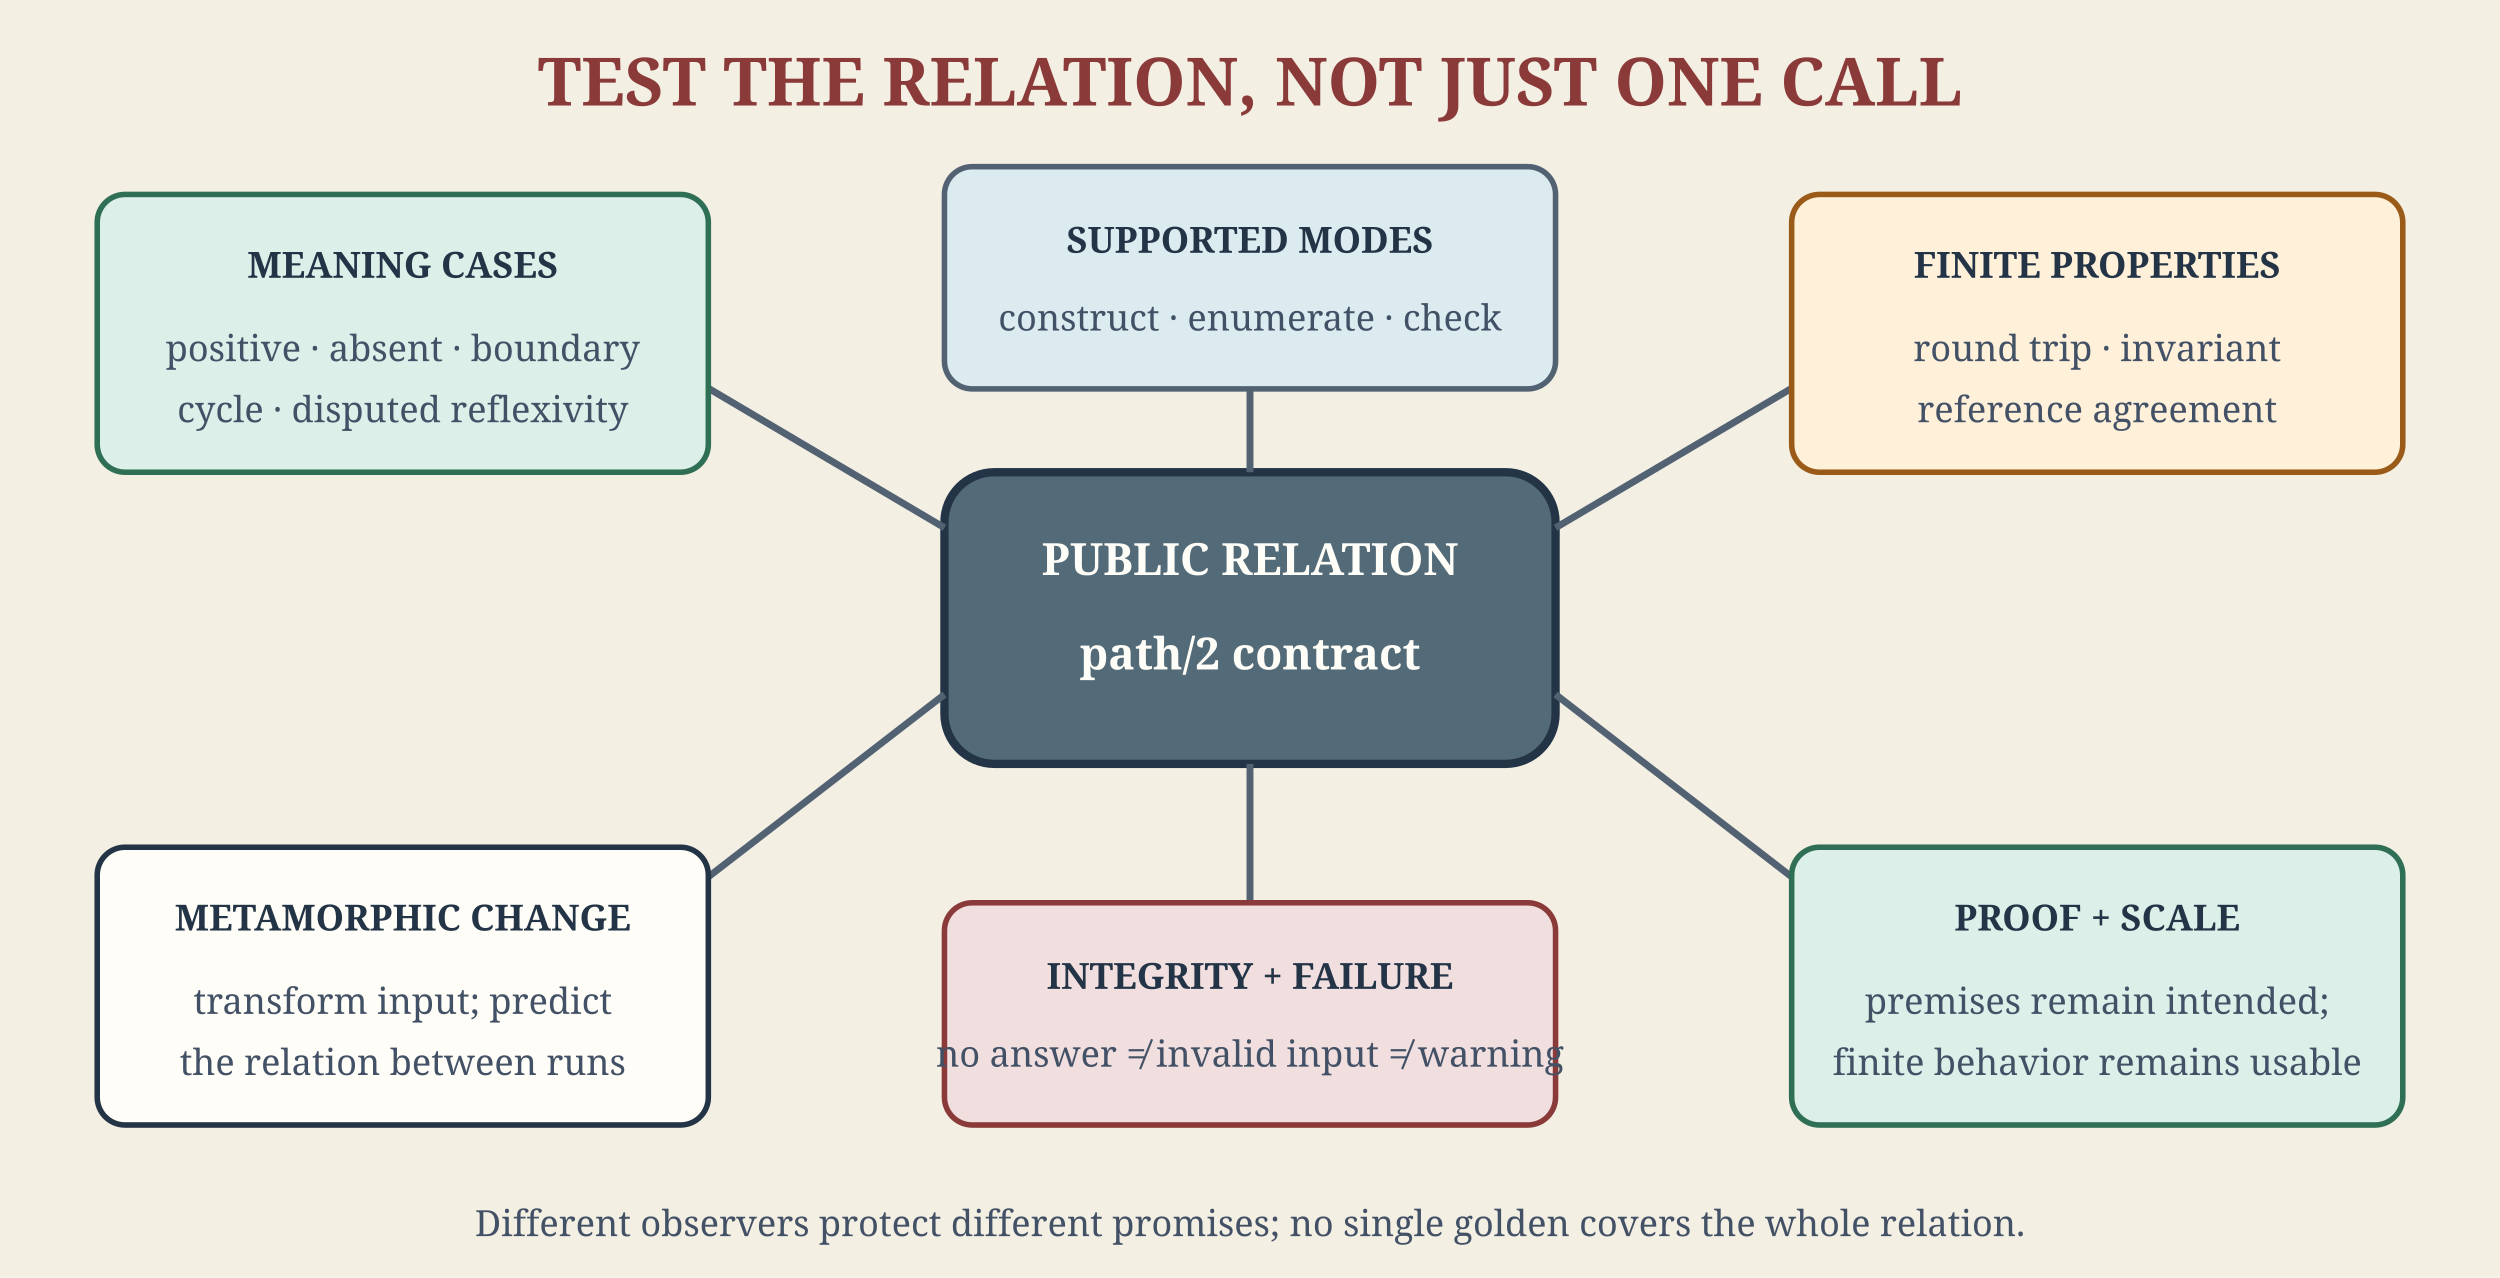
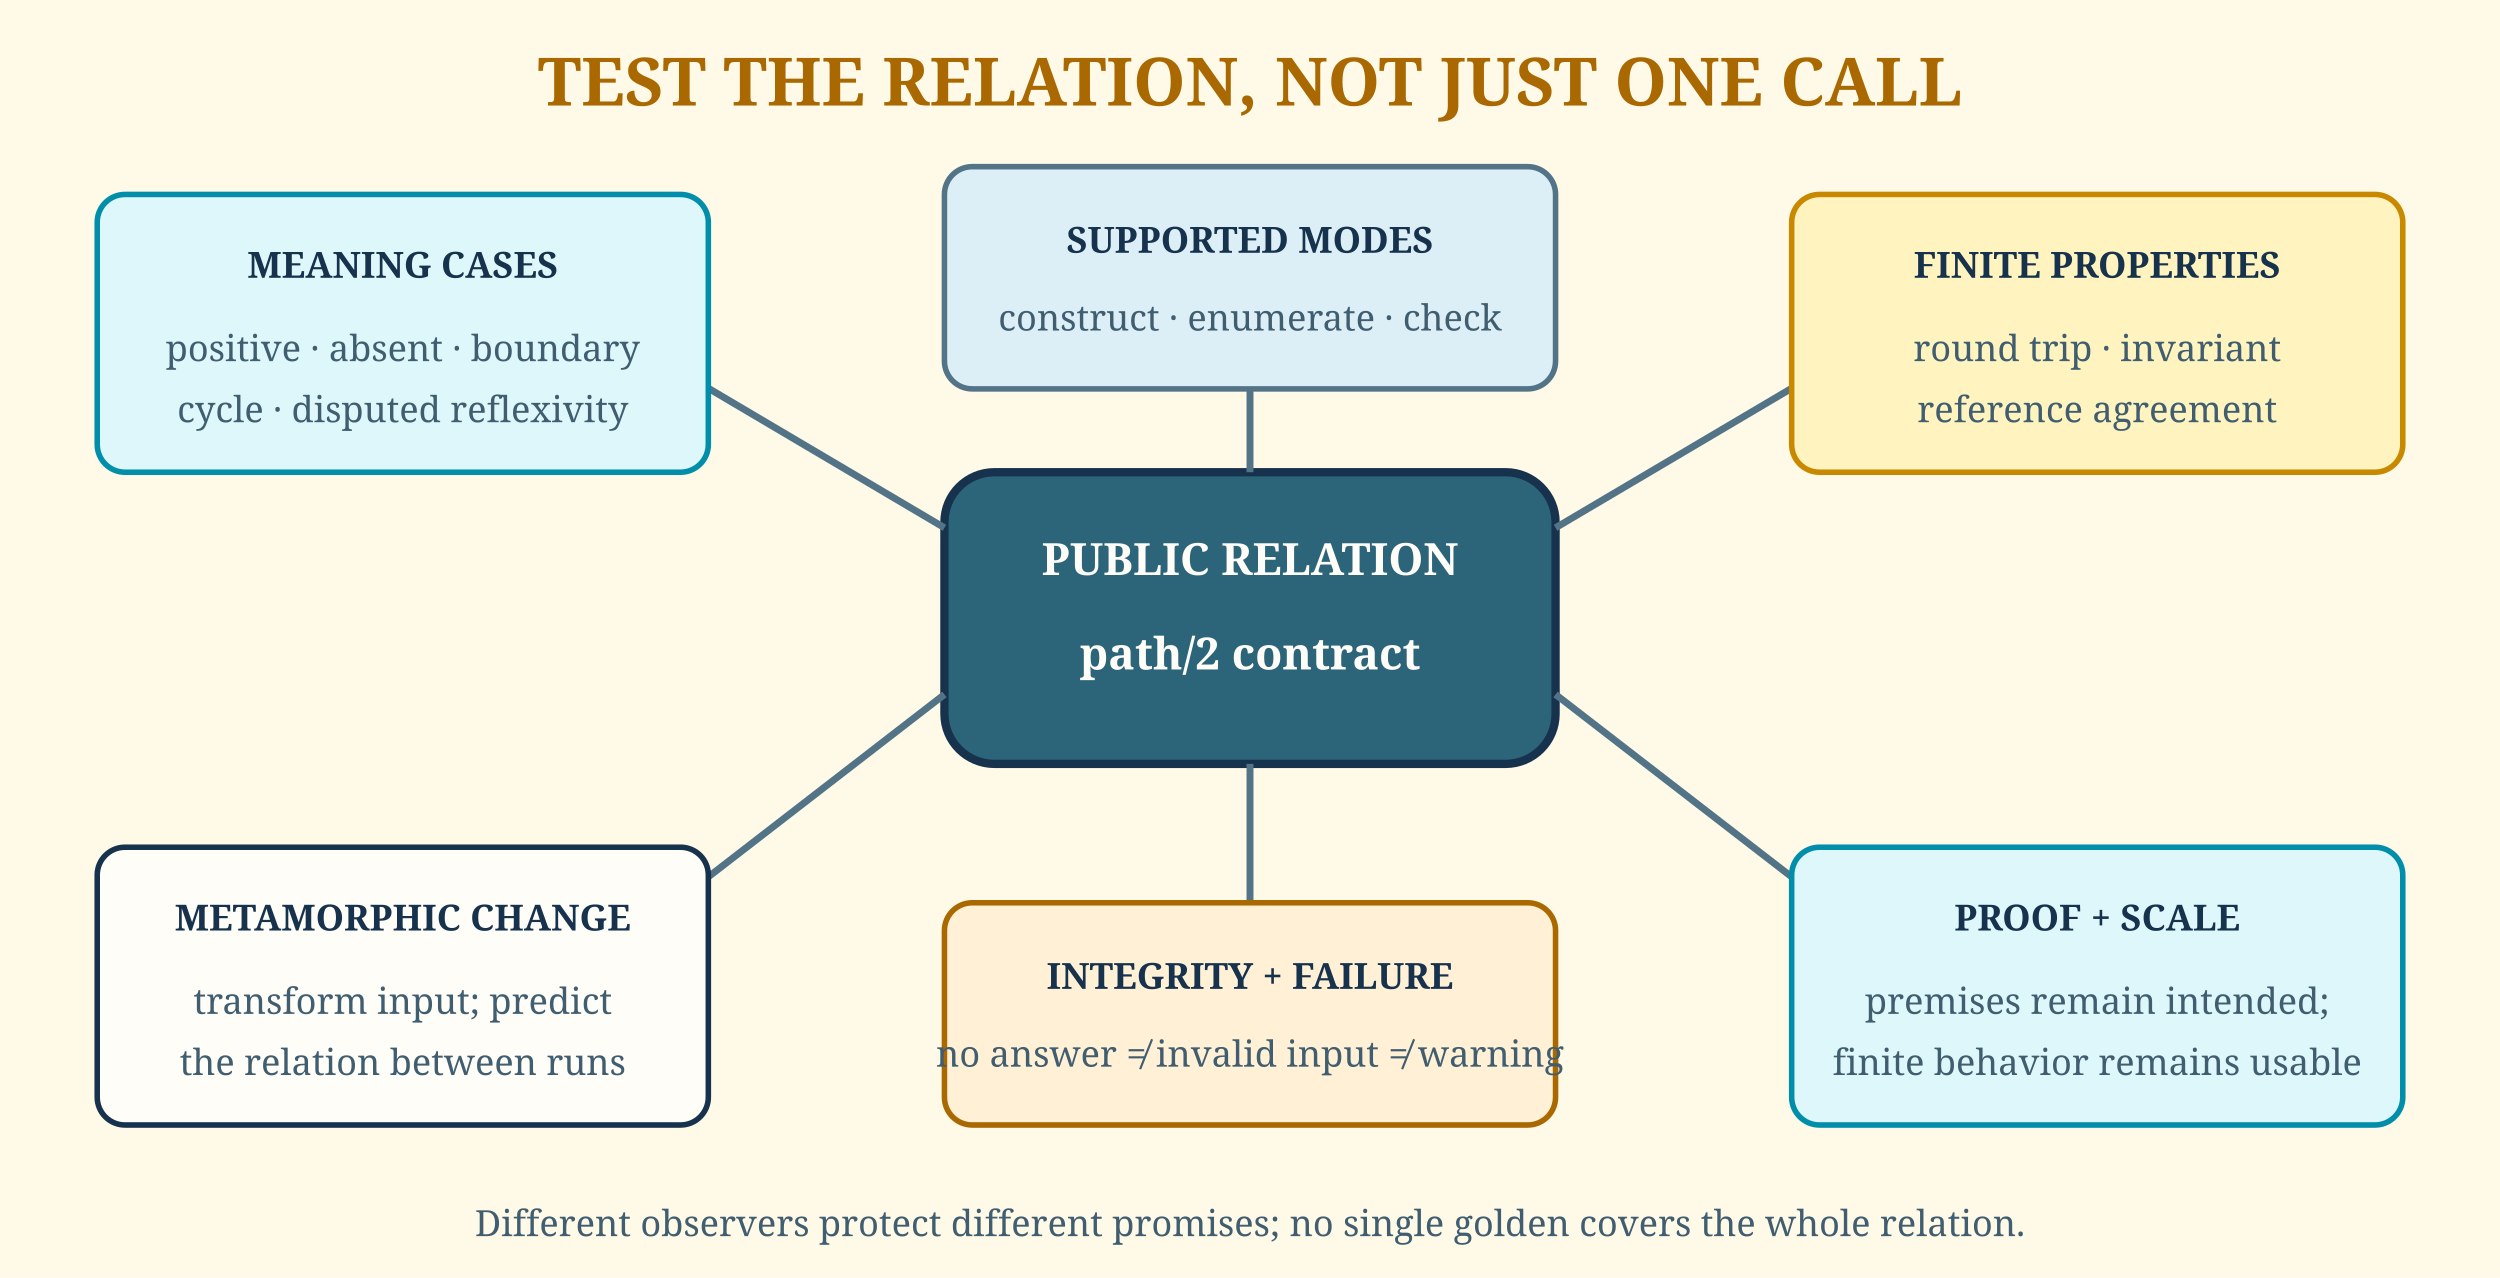
<svg xmlns="http://www.w3.org/2000/svg" width="900" height="460" viewBox="0 0 900 460" role="img" aria-labelledby="title desc">
  <defs>
    <style>
-     .bg{fill:#f4efe3}.core{fill:#536b78;stroke:#243447;stroke-width:3}.box{fill:#fffdf7;stroke:#243447;stroke-width:2}.green{fill:#dcefe8;stroke:#2f6f55;stroke-width:2}.gold{fill:#fff0d9;stroke:#9a5b18;stroke-width:2}.rose{fill:#f1dfdf;stroke:#8b3a3a;stroke-width:2}.blue{fill:#dcebf0;stroke:#526273;stroke-width:2}
-     .title{fill:#8b3a3a;font:bold 24px Georgia,serif}.label{fill:#243447;font:bold 13px Georgia,serif}.light{fill:#fffdf7;font:bold 16px Georgia,serif}.prose{fill:#435166;font:13px Georgia,serif}.line{fill:none;stroke:#526273;stroke-width:2.5}
+     .bg{fill:#FFF9E8}.core{fill:#2C657A;stroke:#17324D;stroke-width:3}.box{fill:#FFFDF8;stroke:#17324D;stroke-width:2}.green{fill:#DDF7FB;stroke:#008EAA;stroke-width:2}.gold{fill:#FFF4BF;stroke:#C88900;stroke-width:2}.rose{fill:#FFF0D6;stroke:#A96800;stroke-width:2}.blue{fill:#DCEFF7;stroke:#537487;stroke-width:2}
+     .title{fill:#A96800;font:bold 24px Georgia,serif}.label{fill:#17324D;font:bold 13px Georgia,serif}.light{fill:#FFFDF8;font:bold 16px Georgia,serif}.prose{fill:#405E70;font:13px Georgia,serif}.line{fill:none;stroke:#537487;stroke-width:2.5}
  </style>
  </defs>
  <rect class="bg" width="900" height="460" />
  <text class="title" x="450" y="38" text-anchor="middle">TEST THE RELATION, NOT JUST ONE CALL</text>
  <rect class="core" x="340" y="170" width="220" height="105" rx="18" />
  <text class="light" x="450" y="207" text-anchor="middle">PUBLIC RELATION</text>
  <text class="light" x="450" y="241" text-anchor="middle">path/2 contract</text>
  <path class="line" d="M340 190L230 125M450 170V105M560 190L670 125M340 250L230 335M450 275V355M560 250L670 335" />
  <rect class="green" x="35" y="70" width="220" height="100" rx="10" />
  <text class="label" x="145" y="100" text-anchor="middle">MEANING CASES</text>
  <text class="prose" x="145" y="130" text-anchor="middle">positive · absent · boundary</text>
  <text class="prose" x="145" y="152" text-anchor="middle">cycle · disputed reflexivity</text>
  <rect class="blue" x="340" y="60" width="220" height="80" rx="10" />
  <text class="label" x="450" y="91" text-anchor="middle">SUPPORTED MODES</text>
  <text class="prose" x="450" y="119" text-anchor="middle">construct · enumerate · check</text>
  <rect class="gold" x="645" y="70" width="220" height="100" rx="10" />
  <text class="label" x="755" y="100" text-anchor="middle">FINITE PROPERTIES</text>
  <text class="prose" x="755" y="130" text-anchor="middle">round trip · invariant</text>
  <text class="prose" x="755" y="152" text-anchor="middle">reference agreement</text>
  <rect class="box" x="35" y="305" width="220" height="100" rx="10" />
  <text class="label" x="145" y="335" text-anchor="middle">METAMORPHIC CHANGE</text>
  <text class="prose" x="145" y="365" text-anchor="middle">transform input; predict</text>
  <text class="prose" x="145" y="387" text-anchor="middle">the relation between runs</text>
  <rect class="rose" x="340" y="325" width="220" height="80" rx="10" />
  <text class="label" x="450" y="356" text-anchor="middle">INTEGRITY + FAILURE</text>
  <text class="prose" x="450" y="384" text-anchor="middle">no answer ≠ invalid input ≠ warning</text>
  <rect class="green" x="645" y="305" width="220" height="100" rx="10" />
  <text class="label" x="755" y="335" text-anchor="middle">PROOF + SCALE</text>
  <text class="prose" x="755" y="365" text-anchor="middle">premises remain intended;</text>
  <text class="prose" x="755" y="387" text-anchor="middle">finite behavior remains usable</text>
  <text class="prose" x="450" y="445" text-anchor="middle">Different observers protect different promises; no single golden covers the whole relation.</text>
</svg>
